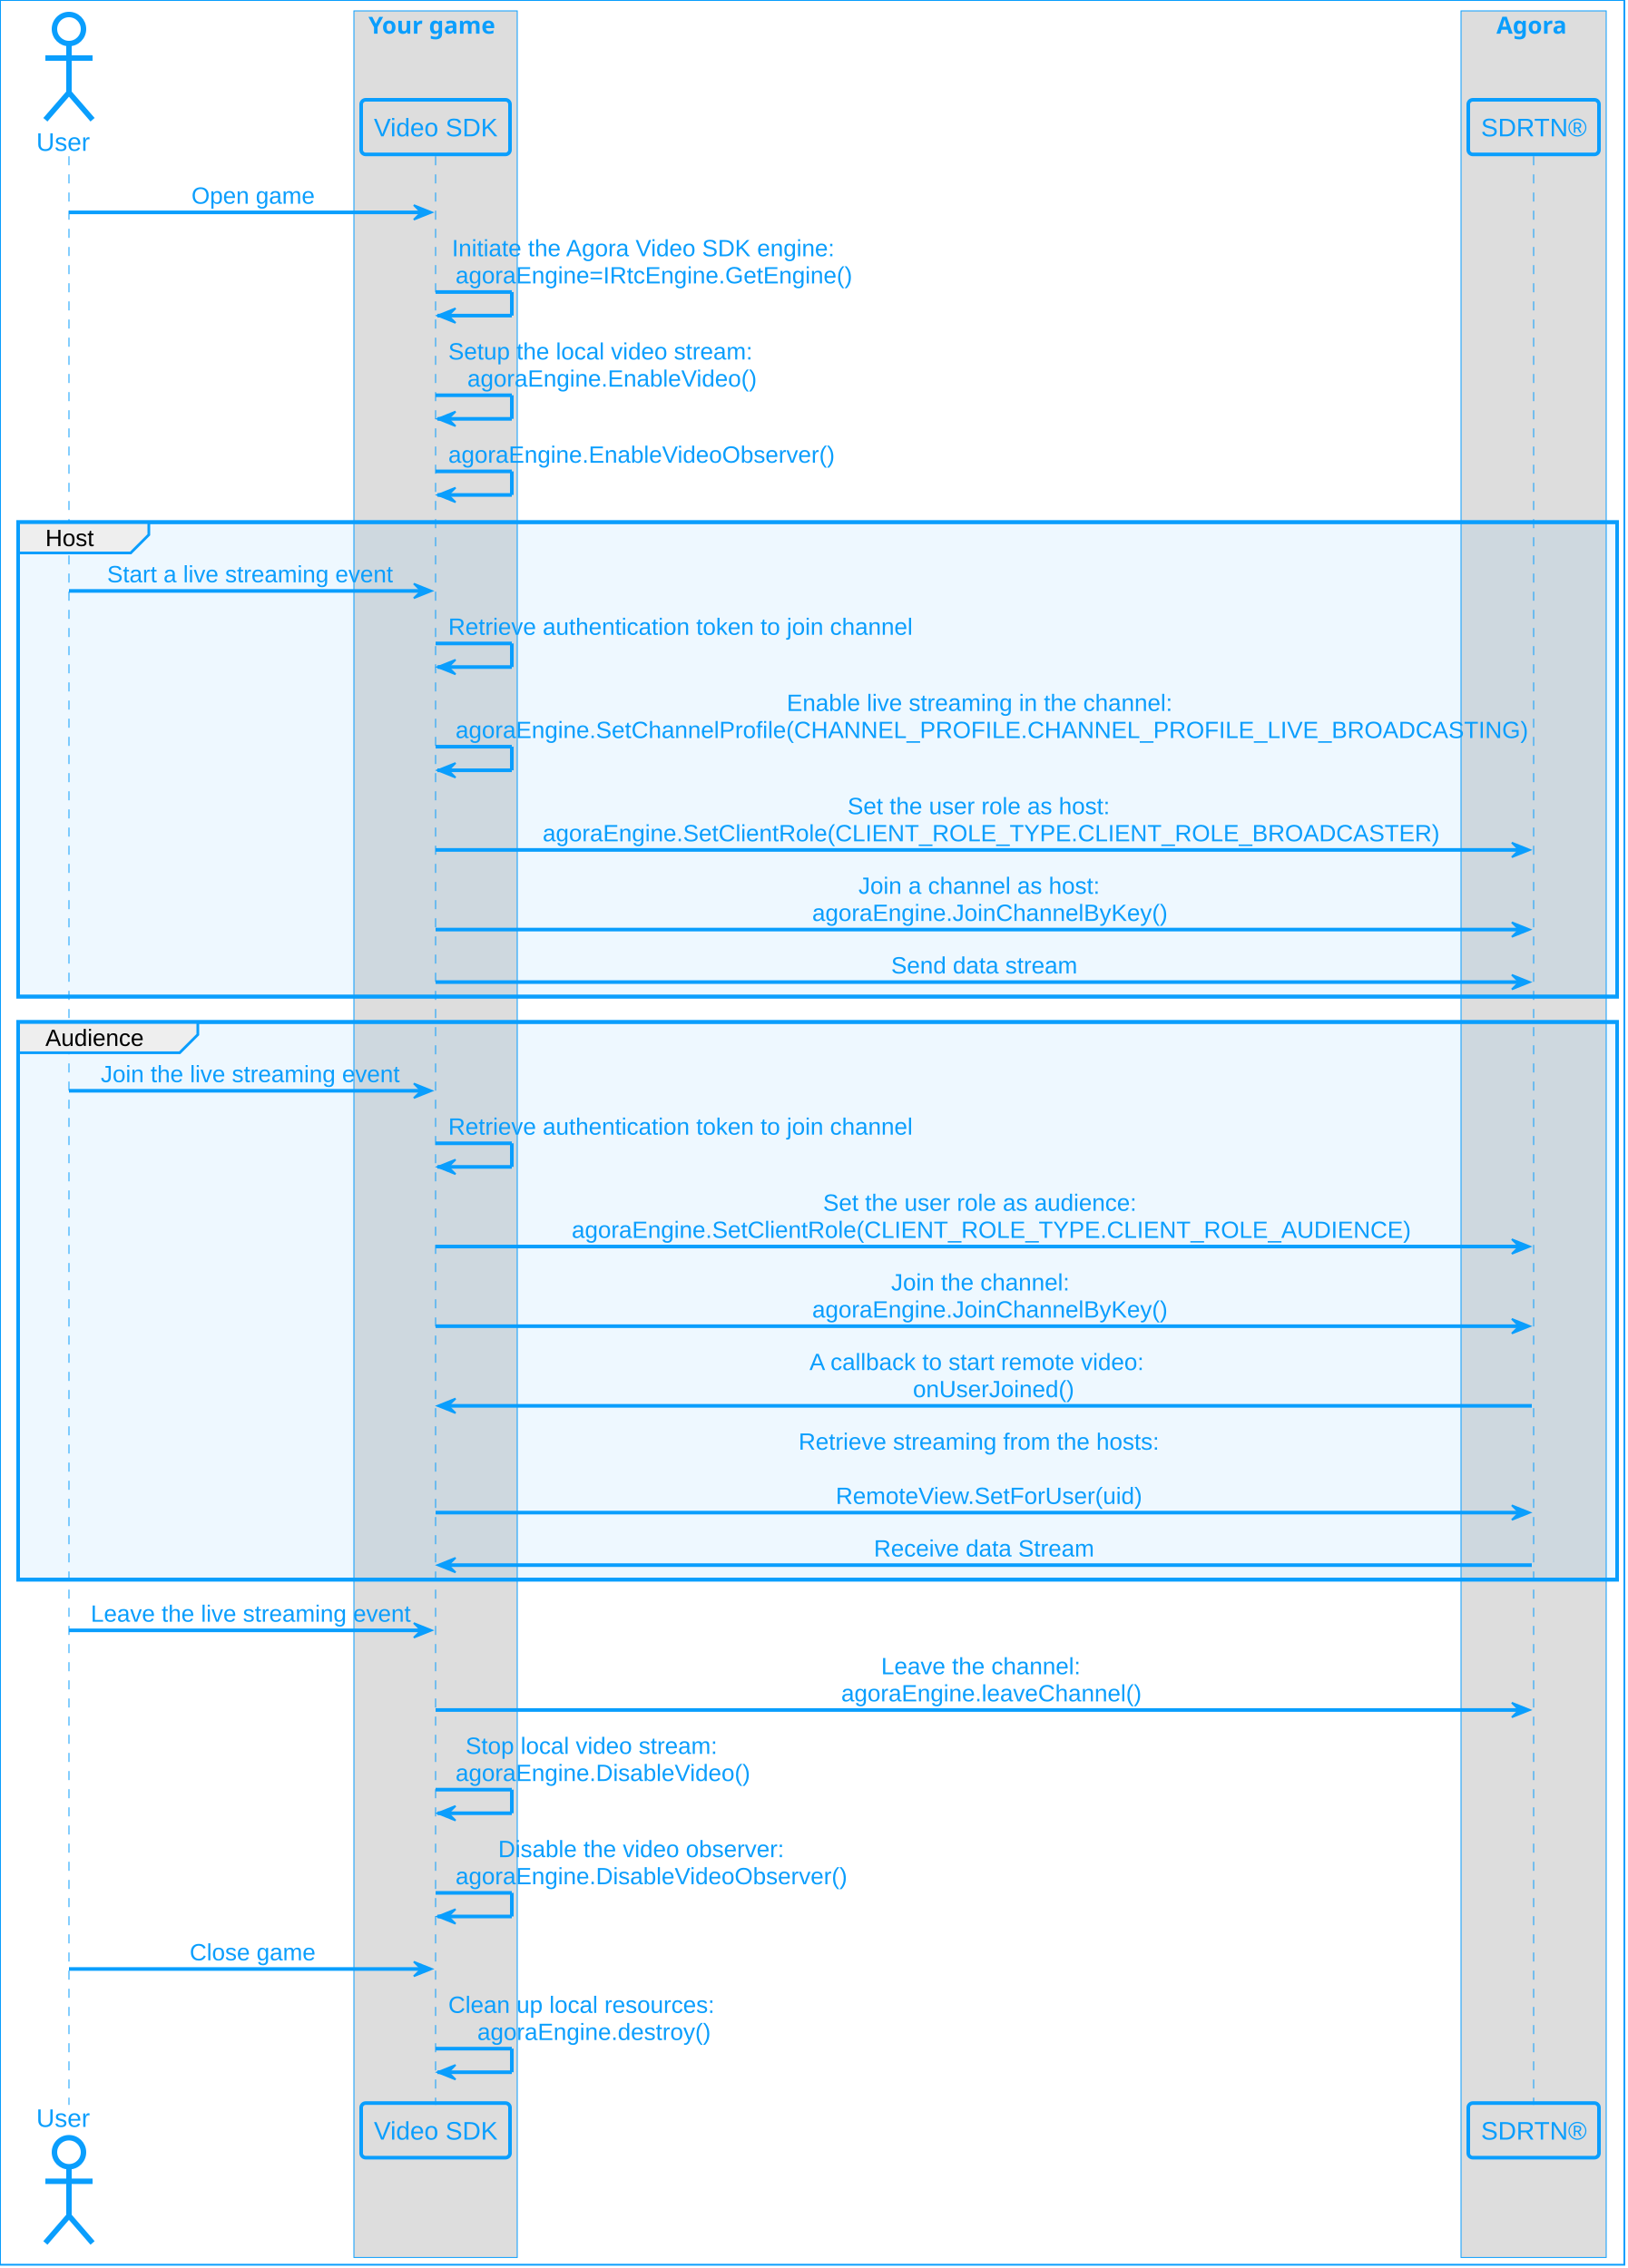
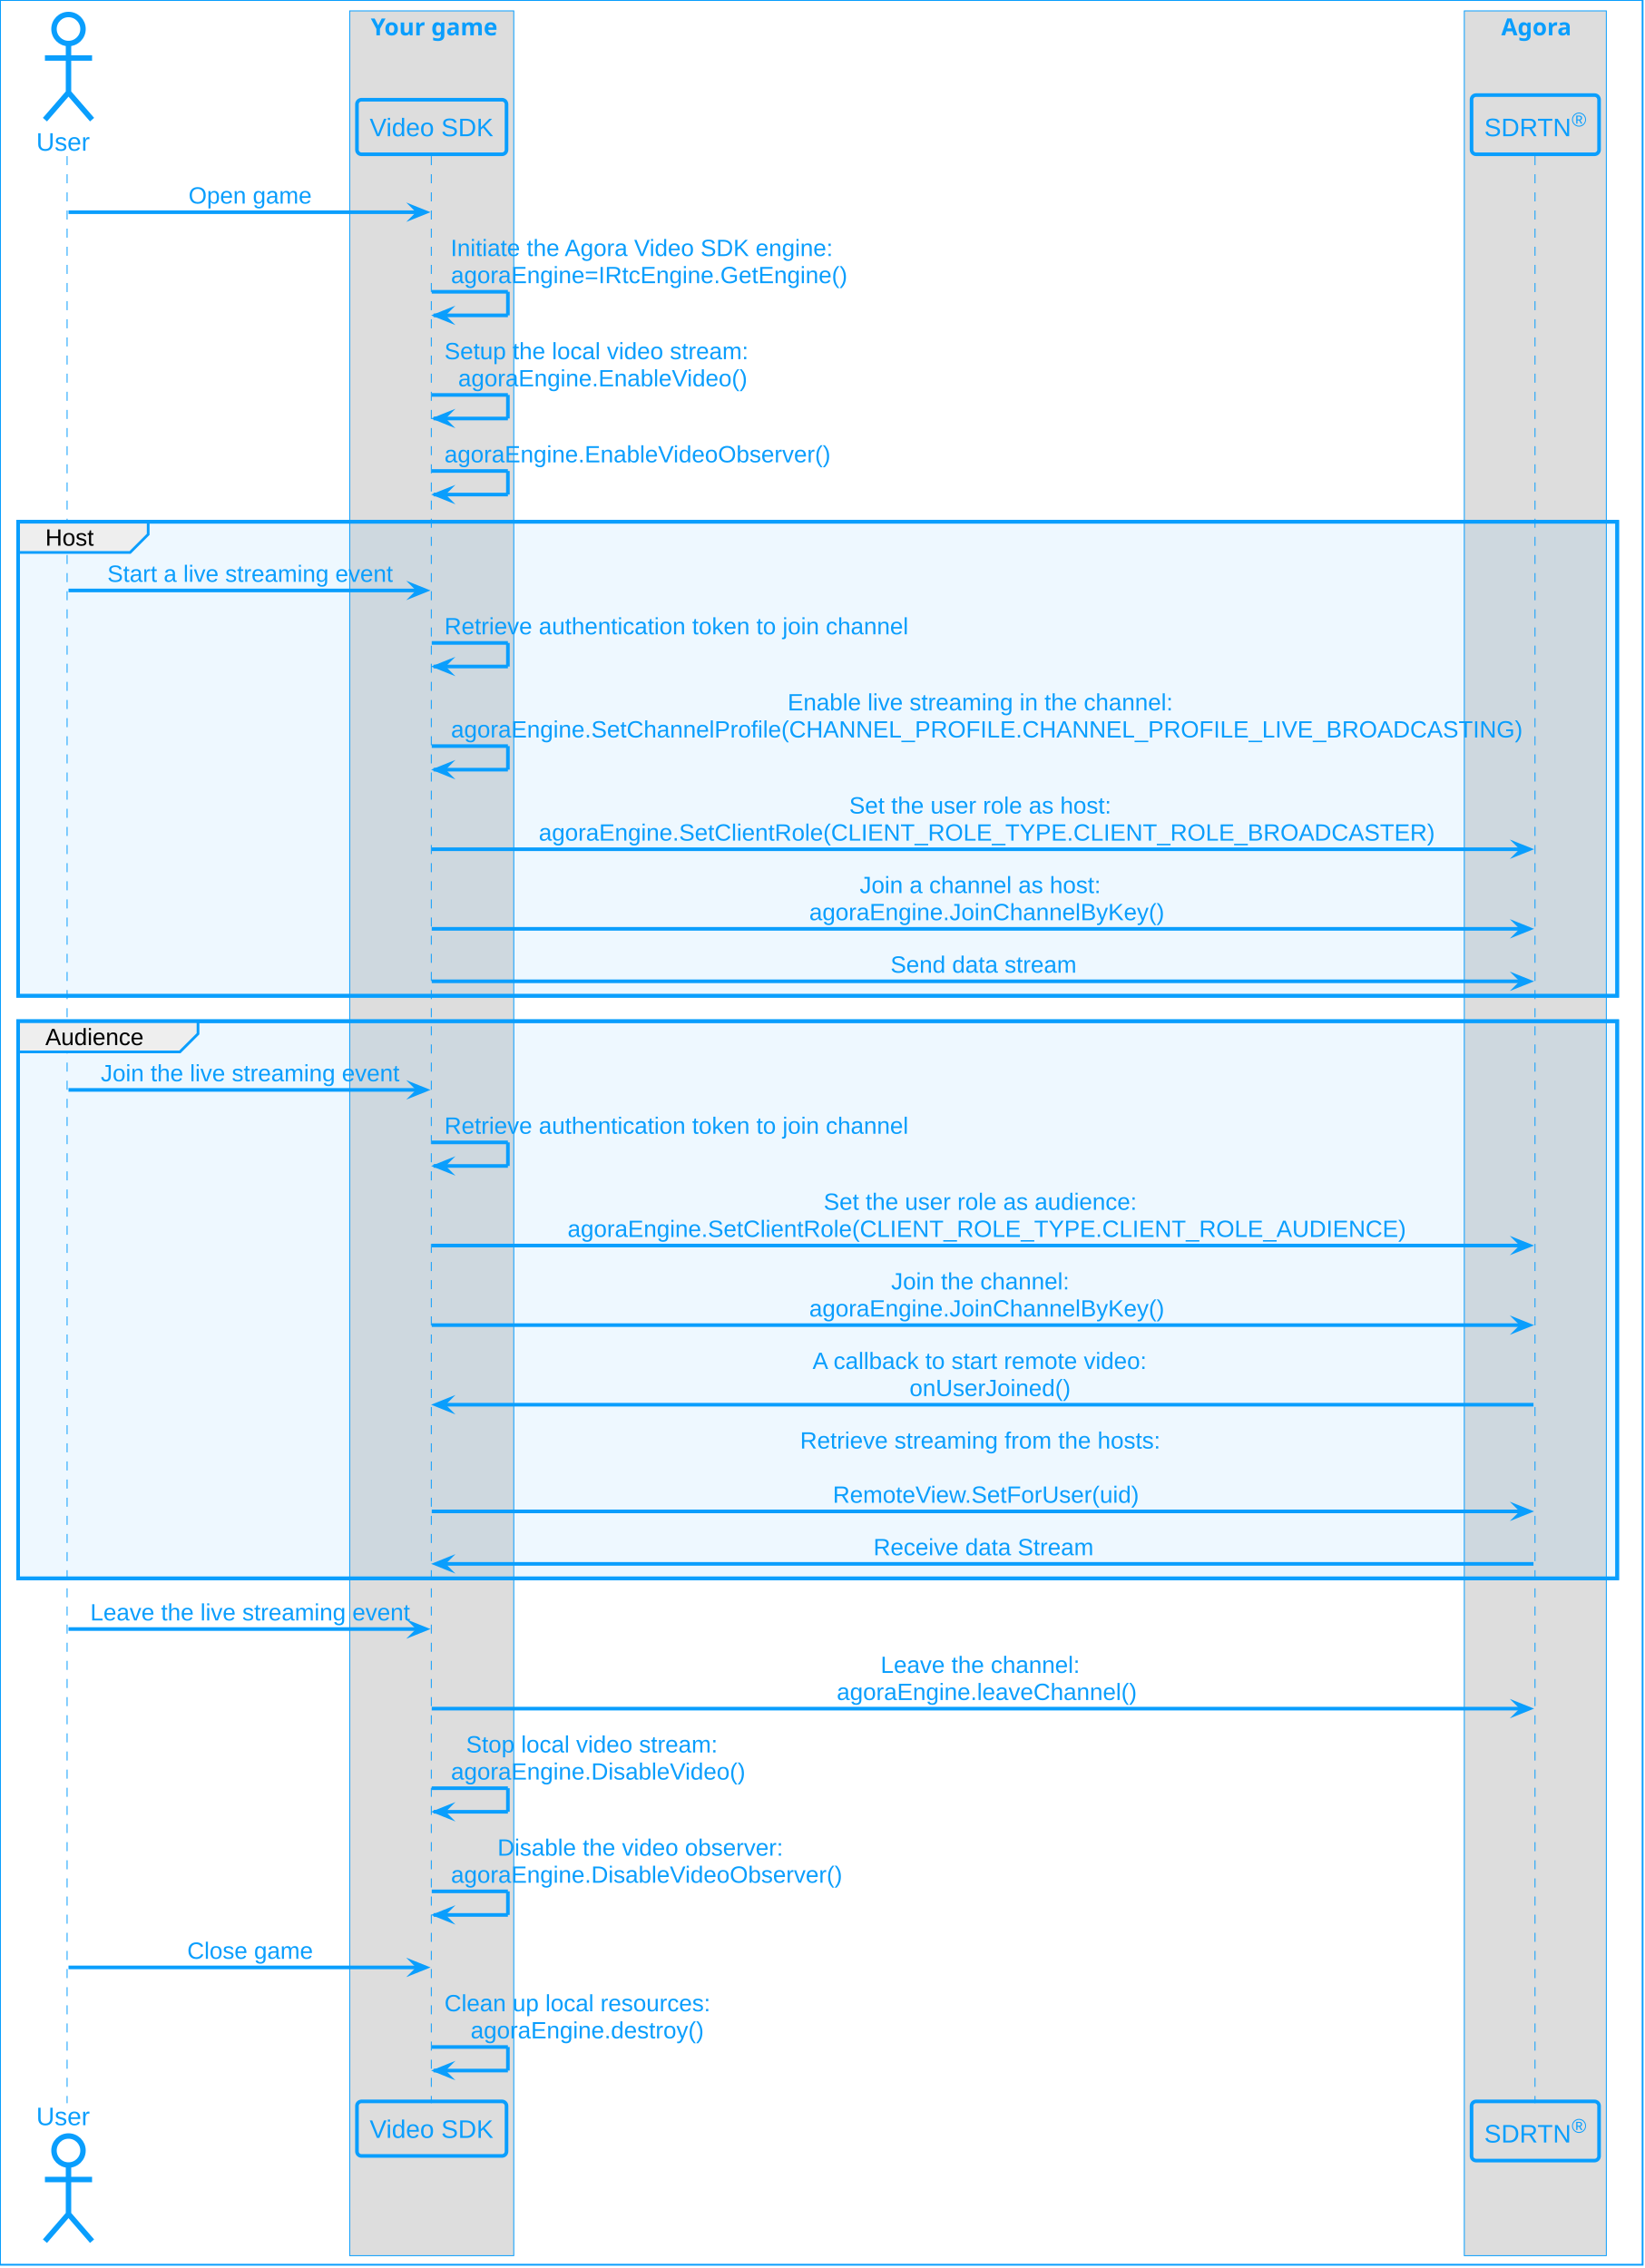
- <svg xmlns="http://www.w3.org/2000/svg" contentStyleType="text/css" height="1250px" preserveAspectRatio="none" style="width:897px;height:1250px;" version="1.1" viewBox="0 0 897 1250" width="897px" zoomAndPan="magnify">
+ <svg xmlns="http://www.w3.org/2000/svg" contentStyleType="text/css" data-diagram-type="SEQUENCE" height="1251px" preserveAspectRatio="none" style="width:907px;height:1251px;" version="1.1" viewBox="0 0 907 1251" width="907px" zoomAndPan="magnify">
  <defs />
  <g>
-     <rect fill="none" height="1248.198" style="stroke:#0A9EFD;stroke-width:1.0;" width="895" x="0" y="0" />
-     <rect fill="#999999" fill-opacity="0.333" height="1238.198" style="stroke:#0A9EFD;stroke-width:0.5;" width="90" x="195" y="6" />
-     <text fill="#0A9EFD" font-family="sans-serif" font-size="13" font-weight="bold" lengthAdjust="spacing" textLength="74" x="203" y="18.568">Your game</text>
-     <rect fill="#999999" fill-opacity="0.333" height="1238.198" style="stroke:#0A9EFD;stroke-width:0.5;" width="80" x="805" y="6" />
-     <text fill="#0A9EFD" font-family="sans-serif" font-size="13" font-weight="bold" lengthAdjust="spacing" textLength="41" x="824.5" y="18.568">Agora</text>
-     <rect fill="#0A9EFD" fill-opacity="0.067" height="261.487" style="stroke:#0A9EFD;stroke-width:2.0;" width="881" x="10" y="287.791" />
-     <rect fill="#0A9EFD" fill-opacity="0.067" height="307.334" style="stroke:#0A9EFD;stroke-width:2.0;" width="881" x="10" y="563.278" />
-     <line style="stroke:#0A9EFD;stroke-width:0.5;stroke-dasharray:5.0,5.0;" x1="38" x2="38" y1="86.099" y2="1160.099" />
-     <line style="stroke:#0A9EFD;stroke-width:0.5;stroke-dasharray:5.0,5.0;" x1="240" x2="240" y1="86.099" y2="1160.099" />
-     <line style="stroke:#0A9EFD;stroke-width:0.5;stroke-dasharray:5.0,5.0;" x1="845" x2="845" y1="86.099" y2="1160.099" />
-     <text fill="#0A9EFD" font-family="Arial" font-size="14" lengthAdjust="spacing" textLength="30" x="20" y="83.132">User</text>
-     <ellipse cx="38" cy="16" fill="none" rx="8" ry="8" style="stroke:#0A9EFD;stroke-width:3.0;" />
-     <path d="M38,24 L38,51 M25,32 L51,32 M38,51 L25,66 M38,51 L51,66 " fill="none" style="stroke:#0A9EFD;stroke-width:3.0;" />
-     <text fill="#0A9EFD" font-family="Arial" font-size="14" lengthAdjust="spacing" textLength="30" x="20" y="1172.231">User</text>
-     <ellipse cx="38" cy="1186.198" fill="none" rx="8" ry="8" style="stroke:#0A9EFD;stroke-width:3.0;" />
-     <path d="M38,1194.198 L38,1221.198 M25,1202.198 L51,1202.198 M38,1221.198 L25,1236.198 M38,1221.198 L51,1236.198 " fill="none" style="stroke:#0A9EFD;stroke-width:3.0;" />
-     <rect fill="none" height="30.099" rx="2.5" ry="2.5" style="stroke:#0A9EFD;stroke-width:2.0;" width="82" x="199" y="55" />
-     <text fill="#0A9EFD" font-family="Arial" font-size="14" lengthAdjust="spacing" textLength="68" x="206" y="75.132">Video SDK</text>
-     <rect fill="none" height="30.099" rx="2.5" ry="2.5" style="stroke:#0A9EFD;stroke-width:2.0;" width="82" x="199" y="1159.099" />
-     <text fill="#0A9EFD" font-family="Arial" font-size="14" lengthAdjust="spacing" textLength="68" x="206" y="1179.231">Video SDK</text>
-     <rect fill="none" height="30.099" rx="2.5" ry="2.5" style="stroke:#0A9EFD;stroke-width:2.0;" width="72" x="809" y="55" />
-     <text fill="#0A9EFD" font-family="Arial" font-size="14" lengthAdjust="spacing" textLength="58" x="816" y="75.132">SDRTN®</text>
-     <rect fill="none" height="30.099" rx="2.5" ry="2.5" style="stroke:#0A9EFD;stroke-width:2.0;" width="72" x="809" y="1159.099" />
-     <text fill="#0A9EFD" font-family="Arial" font-size="14" lengthAdjust="spacing" textLength="58" x="816" y="1179.231">SDRTN®</text>
-     <polygon fill="#0A9EFD" points="228,113.047,238,117.047,228,121.047,232,117.047" style="stroke:#0A9EFD;stroke-width:1.0;" />
-     <line style="stroke:#0A9EFD;stroke-width:2.0;" x1="38" x2="234" y1="117.047" y2="117.047" />
-     <text fill="#0A9EFD" font-family="Arial" font-size="13" lengthAdjust="spacing" textLength="67" x="105.5" y="112.293">Open game</text>
-     <line style="stroke:#0A9EFD;stroke-width:2.0;" x1="240" x2="282" y1="160.945" y2="160.945" />
-     <line style="stroke:#0A9EFD;stroke-width:2.0;" x1="282" x2="282" y1="160.945" y2="173.945" />
-     <line style="stroke:#0A9EFD;stroke-width:2.0;" x1="241" x2="282" y1="173.945" y2="173.945" />
-     <polygon fill="#0A9EFD" points="251,169.945,241,173.945,251,177.945,247,173.945" style="stroke:#0A9EFD;stroke-width:1.0;" />
-     <text fill="#0A9EFD" font-family="Arial" font-size="13" lengthAdjust="spacing" textLength="213" x="249" y="141.241">Initiate the Agora Video SDK engine:</text>
-     <text fill="#0A9EFD" font-family="Arial" font-size="13" lengthAdjust="spacing" textLength="217" x="251" y="156.19">agoraEngine=IRtcEngine.GetEngine()</text>
-     <line style="stroke:#0A9EFD;stroke-width:2.0;" x1="240" x2="282" y1="217.842" y2="217.842" />
-     <line style="stroke:#0A9EFD;stroke-width:2.0;" x1="282" x2="282" y1="217.842" y2="230.842" />
-     <line style="stroke:#0A9EFD;stroke-width:2.0;" x1="241" x2="282" y1="230.842" y2="230.842" />
-     <polygon fill="#0A9EFD" points="251,226.842,241,230.842,251,234.842,247,230.842" style="stroke:#0A9EFD;stroke-width:1.0;" />
-     <text fill="#0A9EFD" font-family="Arial" font-size="13" lengthAdjust="spacing" textLength="170" x="247" y="198.139">Setup the local video stream:</text>
-     <text fill="#0A9EFD" font-family="Arial" font-size="13" lengthAdjust="spacing" textLength="157" x="257.5" y="213.087">agoraEngine.EnableVideo()</text>
-     <line style="stroke:#0A9EFD;stroke-width:2.0;" x1="240" x2="282" y1="259.791" y2="259.791" />
-     <line style="stroke:#0A9EFD;stroke-width:2.0;" x1="282" x2="282" y1="259.791" y2="272.791" />
-     <line style="stroke:#0A9EFD;stroke-width:2.0;" x1="241" x2="282" y1="272.791" y2="272.791" />
-     <polygon fill="#0A9EFD" points="251,268.791,241,272.791,251,276.791,247,272.791" style="stroke:#0A9EFD;stroke-width:1.0;" />
-     <text fill="#0A9EFD" font-family="Arial" font-size="13" lengthAdjust="spacing" textLength="210" x="247" y="255.036">agoraEngine.EnableVideoObserver()</text>
-     <path d="M10,287.791 L82,287.791 L82,294.74 L72,304.74 L10,304.74 L10,287.791 " fill="#EEEEEE" style="stroke:#0A9EFD;stroke-width:1.5;" />
-     <rect fill="none" height="261.487" style="stroke:#0A9EFD;stroke-width:2.0;" width="881" x="10" y="287.791" />
-     <text fill="#000000" font-family="Arial" font-size="13" lengthAdjust="spacing" textLength="27" x="25" y="300.985">Host</text>
-     <polygon fill="#0A9EFD" points="228,321.688,238,325.688,228,329.688,232,325.688" style="stroke:#0A9EFD;stroke-width:1.0;" />
-     <line style="stroke:#0A9EFD;stroke-width:2.0;" x1="38" x2="234" y1="325.688" y2="325.688" />
-     <text fill="#0A9EFD" font-family="Arial" font-size="13" lengthAdjust="spacing" textLength="160" x="59" y="320.934">Start a live streaming event</text>
-     <line style="stroke:#0A9EFD;stroke-width:2.0;" x1="240" x2="282" y1="354.637" y2="354.637" />
-     <line style="stroke:#0A9EFD;stroke-width:2.0;" x1="282" x2="282" y1="354.637" y2="367.637" />
-     <line style="stroke:#0A9EFD;stroke-width:2.0;" x1="241" x2="282" y1="367.637" y2="367.637" />
-     <polygon fill="#0A9EFD" points="251,363.637,241,367.637,251,371.637,247,367.637" style="stroke:#0A9EFD;stroke-width:1.0;" />
-     <text fill="#0A9EFD" font-family="Arial" font-size="13" lengthAdjust="spacing" textLength="257" x="247" y="349.882">Retrieve authentication token to join channel</text>
-     <line style="stroke:#0A9EFD;stroke-width:2.0;" x1="240" x2="282" y1="411.535" y2="411.535" />
-     <line style="stroke:#0A9EFD;stroke-width:2.0;" x1="282" x2="282" y1="411.535" y2="424.535" />
-     <line style="stroke:#0A9EFD;stroke-width:2.0;" x1="241" x2="282" y1="424.535" y2="424.535" />
-     <polygon fill="#0A9EFD" points="251,420.535,241,424.535,251,428.535,247,424.535" style="stroke:#0A9EFD;stroke-width:1.0;" />
-     <text fill="#0A9EFD" font-family="Arial" font-size="13" lengthAdjust="spacing" textLength="214" x="433.5" y="391.831">Enable live streaming in the channel:</text>
-     <text fill="#0A9EFD" font-family="Arial" font-size="13" lengthAdjust="spacing" textLength="587" x="251" y="406.78">agoraEngine.SetChannelProfile(CHANNEL_PROFILE.CHANNEL_PROFILE_LIVE_BROADCASTING)</text>
-     <polygon fill="#0A9EFD" points="833,464.432,843,468.432,833,472.432,837,468.432" style="stroke:#0A9EFD;stroke-width:1.0;" />
-     <line style="stroke:#0A9EFD;stroke-width:2.0;" x1="240" x2="839" y1="468.432" y2="468.432" />
-     <text fill="#0A9EFD" font-family="Arial" font-size="13" lengthAdjust="spacing" textLength="147" x="467" y="448.728">Set the user role as host:</text>
-     <text fill="#0A9EFD" font-family="Arial" font-size="13" lengthAdjust="spacing" textLength="491" x="299" y="463.677">agoraEngine.SetClientRole(CLIENT_ROLE_TYPE.CLIENT_ROLE_BROADCASTER)</text>
-     <polygon fill="#0A9EFD" points="833,508.33,843,512.33,833,516.33,837,512.33" style="stroke:#0A9EFD;stroke-width:1.0;" />
-     <line style="stroke:#0A9EFD;stroke-width:2.0;" x1="240" x2="839" y1="512.33" y2="512.33" />
-     <text fill="#0A9EFD" font-family="Arial" font-size="13" lengthAdjust="spacing" textLength="135" x="473" y="492.626">Join a channel as host:</text>
-     <text fill="#0A9EFD" font-family="Arial" font-size="13" lengthAdjust="spacing" textLength="194" x="447.5" y="507.575">agoraEngine.JoinChannelByKey()</text>
-     <polygon fill="#0A9EFD" points="833,537.278,843,541.278,833,545.278,837,541.278" style="stroke:#0A9EFD;stroke-width:1.0;" />
-     <line style="stroke:#0A9EFD;stroke-width:2.0;" x1="240" x2="839" y1="541.278" y2="541.278" />
-     <text fill="#0A9EFD" font-family="Arial" font-size="13" lengthAdjust="spacing" textLength="103" x="491" y="536.523">Send data stream</text>
-     <path d="M10,563.278 L109,563.278 L109,570.227 L99,580.227 L10,580.227 L10,563.278 " fill="#EEEEEE" style="stroke:#0A9EFD;stroke-width:1.5;" />
-     <rect fill="none" height="307.334" style="stroke:#0A9EFD;stroke-width:2.0;" width="881" x="10" y="563.278" />
-     <text fill="#000000" font-family="Arial" font-size="13" lengthAdjust="spacing" textLength="54" x="25" y="576.472">Audience</text>
-     <polygon fill="#0A9EFD" points="228,597.176,238,601.176,228,605.176,232,601.176" style="stroke:#0A9EFD;stroke-width:1.0;" />
-     <line style="stroke:#0A9EFD;stroke-width:2.0;" x1="38" x2="234" y1="601.176" y2="601.176" />
-     <text fill="#0A9EFD" font-family="Arial" font-size="13" lengthAdjust="spacing" textLength="167" x="55.5" y="596.421">Join the live streaming event</text>
-     <line style="stroke:#0A9EFD;stroke-width:2.0;" x1="240" x2="282" y1="630.125" y2="630.125" />
-     <line style="stroke:#0A9EFD;stroke-width:2.0;" x1="282" x2="282" y1="630.125" y2="643.125" />
-     <line style="stroke:#0A9EFD;stroke-width:2.0;" x1="241" x2="282" y1="643.125" y2="643.125" />
-     <polygon fill="#0A9EFD" points="251,639.125,241,643.125,251,647.125,247,643.125" style="stroke:#0A9EFD;stroke-width:1.0;" />
-     <text fill="#0A9EFD" font-family="Arial" font-size="13" lengthAdjust="spacing" textLength="257" x="247" y="625.37">Retrieve authentication token to join channel</text>
-     <polygon fill="#0A9EFD" points="833,683.022,843,687.022,833,691.022,837,687.022" style="stroke:#0A9EFD;stroke-width:1.0;" />
-     <line style="stroke:#0A9EFD;stroke-width:2.0;" x1="240" x2="839" y1="687.022" y2="687.022" />
-     <text fill="#0A9EFD" font-family="Arial" font-size="13" lengthAdjust="spacing" textLength="174" x="453.5" y="667.318">Set the user role as audience:</text>
-     <text fill="#0A9EFD" font-family="Arial" font-size="13" lengthAdjust="spacing" textLength="459" x="315" y="682.267">agoraEngine.SetClientRole(CLIENT_ROLE_TYPE.CLIENT_ROLE_AUDIENCE)</text>
-     <polygon fill="#0A9EFD" points="833,726.919,843,730.919,833,734.919,837,730.919" style="stroke:#0A9EFD;stroke-width:1.0;" />
-     <line style="stroke:#0A9EFD;stroke-width:2.0;" x1="240" x2="839" y1="730.919" y2="730.919" />
-     <text fill="#0A9EFD" font-family="Arial" font-size="13" lengthAdjust="spacing" textLength="99" x="491" y="711.216">Join the channel:</text>
-     <text fill="#0A9EFD" font-family="Arial" font-size="13" lengthAdjust="spacing" textLength="194" x="447.5" y="726.165">agoraEngine.JoinChannelByKey()</text>
-     <polygon fill="#0A9EFD" points="251,770.817,241,774.817,251,778.817,247,774.817" style="stroke:#0A9EFD;stroke-width:1.0;" />
-     <line style="stroke:#0A9EFD;stroke-width:2.0;" x1="245" x2="844" y1="774.817" y2="774.817" />
-     <text fill="#0A9EFD" font-family="Arial" font-size="13" lengthAdjust="spacing" textLength="189" x="446" y="755.113">A callback to start remote video:</text>
-     <text fill="#0A9EFD" font-family="Arial" font-size="13" lengthAdjust="spacing" textLength="87" x="503" y="770.062">onUserJoined()</text>
-     <polygon fill="#0A9EFD" points="833,829.663,843,833.663,833,837.663,837,833.663" style="stroke:#0A9EFD;stroke-width:1.0;" />
-     <line style="stroke:#0A9EFD;stroke-width:2.0;" x1="240" x2="839" y1="833.663" y2="833.663" />
-     <text fill="#0A9EFD" font-family="Arial" font-size="13" lengthAdjust="spacing" textLength="201" x="440" y="799.011">Retrieve streaming from the hosts:</text>
-     <text fill="#0A9EFD" font-family="Arial" font-size="13" lengthAdjust="spacing" textLength="4" x="540.5" y="813.96"> </text>
-     <text fill="#0A9EFD" font-family="Arial" font-size="13" lengthAdjust="spacing" textLength="168" x="460.5" y="828.908">RemoteView.SetForUser(uid)</text>
-     <polygon fill="#0A9EFD" points="251,858.612,241,862.612,251,866.612,247,862.612" style="stroke:#0A9EFD;stroke-width:1.0;" />
-     <line style="stroke:#0A9EFD;stroke-width:2.0;" x1="245" x2="844" y1="862.612" y2="862.612" />
-     <text fill="#0A9EFD" font-family="Arial" font-size="13" lengthAdjust="spacing" textLength="122" x="481.5" y="857.857">Receive data Stream</text>
-     <polygon fill="#0A9EFD" points="228,894.561,238,898.561,228,902.561,232,898.561" style="stroke:#0A9EFD;stroke-width:1.0;" />
-     <line style="stroke:#0A9EFD;stroke-width:2.0;" x1="38" x2="234" y1="898.561" y2="898.561" />
-     <text fill="#0A9EFD" font-family="Arial" font-size="13" lengthAdjust="spacing" textLength="178" x="50" y="893.806">Leave the live streaming event</text>
-     <polygon fill="#0A9EFD" points="833,938.458,843,942.458,833,946.458,837,942.458" style="stroke:#0A9EFD;stroke-width:1.0;" />
-     <line style="stroke:#0A9EFD;stroke-width:2.0;" x1="240" x2="839" y1="942.458" y2="942.458" />
-     <text fill="#0A9EFD" font-family="Arial" font-size="13" lengthAdjust="spacing" textLength="110" x="485.5" y="922.754">Leave the channel:</text>
-     <text fill="#0A9EFD" font-family="Arial" font-size="13" lengthAdjust="spacing" textLength="162" x="463.5" y="937.703">agoraEngine.leaveChannel()</text>
-     <line style="stroke:#0A9EFD;stroke-width:2.0;" x1="240" x2="282" y1="986.356" y2="986.356" />
-     <line style="stroke:#0A9EFD;stroke-width:2.0;" x1="282" x2="282" y1="986.356" y2="999.356" />
-     <line style="stroke:#0A9EFD;stroke-width:2.0;" x1="241" x2="282" y1="999.356" y2="999.356" />
-     <polygon fill="#0A9EFD" points="251,995.356,241,999.356,251,1003.356,247,999.356" style="stroke:#0A9EFD;stroke-width:1.0;" />
-     <text fill="#0A9EFD" font-family="Arial" font-size="13" lengthAdjust="spacing" textLength="141" x="256.5" y="966.652">Stop local video stream:</text>
-     <text fill="#0A9EFD" font-family="Arial" font-size="13" lengthAdjust="spacing" textLength="160" x="251" y="981.601">agoraEngine.DisableVideo()</text>
-     <line style="stroke:#0A9EFD;stroke-width:2.0;" x1="240" x2="282" y1="1043.253" y2="1043.253" />
-     <line style="stroke:#0A9EFD;stroke-width:2.0;" x1="282" x2="282" y1="1043.253" y2="1056.253" />
-     <line style="stroke:#0A9EFD;stroke-width:2.0;" x1="241" x2="282" y1="1056.253" y2="1056.253" />
-     <polygon fill="#0A9EFD" points="251,1052.253,241,1056.253,251,1060.253,247,1056.253" style="stroke:#0A9EFD;stroke-width:1.0;" />
-     <text fill="#0A9EFD" font-family="Arial" font-size="13" lengthAdjust="spacing" textLength="158" x="274.5" y="1023.549">Disable the video observer:</text>
-     <text fill="#0A9EFD" font-family="Arial" font-size="13" lengthAdjust="spacing" textLength="213" x="251" y="1038.498">agoraEngine.DisableVideoObserver()</text>
-     <polygon fill="#0A9EFD" points="228,1081.202,238,1085.202,228,1089.202,232,1085.202" style="stroke:#0A9EFD;stroke-width:1.0;" />
-     <line style="stroke:#0A9EFD;stroke-width:2.0;" x1="38" x2="234" y1="1085.202" y2="1085.202" />
-     <text fill="#0A9EFD" font-family="Arial" font-size="13" lengthAdjust="spacing" textLength="69" x="104.5" y="1080.447">Close game</text>
-     <line style="stroke:#0A9EFD;stroke-width:2.0;" x1="240" x2="282" y1="1129.099" y2="1129.099" />
-     <line style="stroke:#0A9EFD;stroke-width:2.0;" x1="282" x2="282" y1="1129.099" y2="1142.099" />
-     <line style="stroke:#0A9EFD;stroke-width:2.0;" x1="241" x2="282" y1="1142.099" y2="1142.099" />
-     <polygon fill="#0A9EFD" points="251,1138.099,241,1142.099,251,1146.099,247,1142.099" style="stroke:#0A9EFD;stroke-width:1.0;" />
-     <text fill="#0A9EFD" font-family="Arial" font-size="13" lengthAdjust="spacing" textLength="147" x="247" y="1109.396">Clean up local resources:</text>
-     <text fill="#0A9EFD" font-family="Arial" font-size="13" lengthAdjust="spacing" textLength="127" x="263" y="1124.344">agoraEngine.destroy()</text>
+     <rect fill="none" height="1249.198" style="stroke:#0A9EFD;stroke-width:1;" width="905.89" x="0" y="0" />
+     <rect fill="#999999" fill-opacity="0.333" height="1238.198" style="stroke:#0A9EFD;stroke-width:0.5;" width="90.482" x="192.863" y="6" />
+     <text fill="#0A9EFD" font-family="sans-serif" font-size="13" font-weight="700" lengthAdjust="spacing" textLength="67.184" x="204.513" y="19.495">Your game</text>
+     <rect fill="#999999" fill-opacity="0.333" height="1238.198" style="stroke:#0A9EFD;stroke-width:0.5;" width="78.326" x="807.565" y="6" />
+     <text fill="#0A9EFD" font-family="sans-serif" font-size="13" font-weight="700" lengthAdjust="spacing" textLength="37.559" x="827.948" y="19.495">Agora</text>
+     <rect fill="#0A9EFD" fill-opacity="0.067" height="261.487" style="stroke:#0A9EFD;stroke-width:2;" width="881.89" x="10" y="287.791" />
+     <rect fill="#0A9EFD" fill-opacity="0.067" height="307.334" style="stroke:#0A9EFD;stroke-width:2;" width="881.89" x="10" y="563.278" />
+     <g class="participant-lifeline" data-entity-uid="part1" data-qualified-name="USR" data-source-line="4" id="part1-lifeline">
+       <g>
+         <rect fill="#000000" fill-opacity="0" height="1074.001" width="8" x="33.779" y="86.099" />
+         <line style="stroke:#0A9EFD;stroke-width:0.5;stroke-dasharray:5,5;" x1="37" x2="37" y1="86.099" y2="1160.099" />
+       </g>
+     </g>
+     <g class="participant-lifeline" data-entity-uid="part2" data-qualified-name="APP" data-source-line="8" id="part2-lifeline">
+       <g>
+         <rect fill="#000000" fill-opacity="0" height="1074.001" width="8" x="234.105" y="86.099" />
+         <line style="stroke:#0A9EFD;stroke-width:0.5;stroke-dasharray:5,5;" x1="237.863" x2="237.863" y1="86.099" y2="1160.099" />
+       </g>
+     </g>
+     <g class="participant-lifeline" data-entity-uid="part3" data-qualified-name="API" data-source-line="14" id="part3-lifeline">
+       <g>
+         <rect fill="#000000" fill-opacity="0" height="1074.001" width="8" x="842.727" y="86.099" />
+         <line style="stroke:#0A9EFD;stroke-width:0.5;stroke-dasharray:5,5;" x1="846.565" x2="846.565" y1="86.099" y2="1160.099" />
+       </g>
+     </g>
+     <g class="participant participant-head" data-entity-uid="part1" data-qualified-name="USR" data-source-line="4" id="part1-head">
+       <text fill="#0A9EFD" font-family="Arial" font-size="14" lengthAdjust="spacing" textLength="29.559" x="20" y="83.132">User</text>
+       <ellipse cx="37.779" cy="16" fill="none" rx="8" ry="8" style="stroke:#0A9EFD;stroke-width:3;" />
+       <path d="M37.779,24 L37.779,51 M24.779,32 L50.779,32 M37.779,51 L24.779,66 M37.779,51 L50.779,66" fill="none" style="stroke:#0A9EFD;stroke-width:3;" />
+     </g>
+     <g class="participant participant-tail" data-entity-uid="part1" data-qualified-name="USR" data-source-line="4" id="part1-tail">
+       <text fill="#0A9EFD" font-family="Arial" font-size="14" lengthAdjust="spacing" textLength="29.559" x="20" y="1172.231">User</text>
+       <ellipse cx="37.779" cy="1186.198" fill="none" rx="8" ry="8" style="stroke:#0A9EFD;stroke-width:3;" />
+       <path d="M37.779,1194.198 L37.779,1221.198 M24.779,1202.198 L50.779,1202.198 M37.779,1221.198 L24.779,1236.198 M37.779,1221.198 L50.779,1236.198" fill="none" style="stroke:#0A9EFD;stroke-width:3;" />
+     </g>
+     <g class="participant participant-head" data-entity-uid="part2" data-qualified-name="APP" data-source-line="8" id="part2-head">
+       <rect fill="none" height="30.099" rx="2.5" ry="2.5" style="stroke:#0A9EFD;stroke-width:2;" width="82.482" x="196.863" y="55" />
+       <text fill="#0A9EFD" font-family="Arial" font-size="14" lengthAdjust="spacing" textLength="68.482" x="203.863" y="75.132">Video SDK</text>
+     </g>
+     <g class="participant participant-tail" data-entity-uid="part2" data-qualified-name="APP" data-source-line="8" id="part2-tail">
+       <rect fill="none" height="30.099" rx="2.5" ry="2.5" style="stroke:#0A9EFD;stroke-width:2;" width="82.482" x="196.863" y="1159.099" />
+       <text fill="#0A9EFD" font-family="Arial" font-size="14" lengthAdjust="spacing" textLength="68.482" x="203.863" y="1179.231">Video SDK</text>
+     </g>
+     <g class="participant participant-head" data-entity-uid="part3" data-qualified-name="API" data-source-line="14" id="part3-head">
+       <rect fill="none" height="32.649" rx="2.5" ry="2.5" style="stroke:#0A9EFD;stroke-width:2;" width="70.326" x="811.565" y="52.45" />
+       <text fill="#0A9EFD" font-family="Arial" font-size="14" lengthAdjust="spacing" textLength="48.221" x="818.565" y="75.132">SDRTN</text>
+       <text fill="#0A9EFD" font-family="Arial" font-size="11" lengthAdjust="spacing" textLength="8.105" x="866.785" y="69.768">®</text>
+     </g>
+     <g class="participant participant-tail" data-entity-uid="part3" data-qualified-name="API" data-source-line="14" id="part3-tail">
+       <rect fill="none" height="32.649" rx="2.5" ry="2.5" style="stroke:#0A9EFD;stroke-width:2;" width="70.326" x="811.565" y="1159.099" />
+       <text fill="#0A9EFD" font-family="Arial" font-size="14" lengthAdjust="spacing" textLength="48.221" x="818.565" y="1181.781">SDRTN</text>
+       <text fill="#0A9EFD" font-family="Arial" font-size="11" lengthAdjust="spacing" textLength="8.105" x="866.785" y="1176.417">®</text>
+     </g>
+     <g class="message" data-entity-1="part1" data-entity-2="part2" data-source-line="18" id="msg1">
+       <polygon fill="#0A9EFD" points="226.105,113.047,236.105,117.047,226.105,121.047,230.105,117.047" style="stroke:#0A9EFD;stroke-width:1;stroke-linejoin:miter;stroke-miterlimit:10;" />
+       <line style="stroke:#0A9EFD;stroke-width:2;" x1="37.779" x2="232.105" y1="117.047" y2="117.047" />
+       <text fill="#0A9EFD" font-family="Arial" font-size="13" lengthAdjust="spacing" textLength="67.933" x="103.976" y="112.293">Open game</text>
+     </g>
+     <g class="message" data-entity-1="part2" data-entity-2="part2" data-source-line="19" id="msg2">
+       <line style="stroke:#0A9EFD;stroke-width:2;" x1="238.105" x2="280.104" y1="160.945" y2="160.945" />
+       <line style="stroke:#0A9EFD;stroke-width:2;" x1="280.104" x2="280.104" y1="160.945" y2="173.945" />
+       <line style="stroke:#0A9EFD;stroke-width:2;" x1="239.105" x2="280.104" y1="173.945" y2="173.945" />
+       <polygon fill="#0A9EFD" points="249.105,169.945,239.105,173.945,249.105,177.945,245.105,173.945" style="stroke:#0A9EFD;stroke-width:1;stroke-linejoin:miter;stroke-miterlimit:10;" />
+       <text fill="#0A9EFD" font-family="Arial" font-size="13" lengthAdjust="spacing" textLength="211.751" x="248.535" y="141.241">Initiate the Agora Video SDK engine:</text>
+       <text fill="#0A9EFD" font-family="Arial" font-size="13" lengthAdjust="spacing" textLength="218.613" x="248.716" y="156.19">agoraEngine=IRtcEngine.GetEngine()</text>
+     </g>
+     <g class="message" data-entity-1="part2" data-entity-2="part2" data-source-line="20" id="msg3">
+       <line style="stroke:#0A9EFD;stroke-width:2;" x1="238.105" x2="280.104" y1="217.842" y2="217.842" />
+       <line style="stroke:#0A9EFD;stroke-width:2;" x1="280.104" x2="280.104" y1="217.842" y2="230.842" />
+       <line style="stroke:#0A9EFD;stroke-width:2;" x1="239.105" x2="280.104" y1="230.842" y2="230.842" />
+       <polygon fill="#0A9EFD" points="249.105,226.842,239.105,230.842,249.105,234.842,245.105,230.842" style="stroke:#0A9EFD;stroke-width:1;stroke-linejoin:miter;stroke-miterlimit:10;" />
+       <text fill="#0A9EFD" font-family="Arial" font-size="13" lengthAdjust="spacing" textLength="167.648" x="245.105" y="198.139">Setup the local video stream:</text>
+       <text fill="#0A9EFD" font-family="Arial" font-size="13" lengthAdjust="spacing" textLength="159.726" x="252.677" y="213.087">agoraEngine.EnableVideo()</text>
+     </g>
+     <g class="message" data-entity-1="part2" data-entity-2="part2" data-source-line="21" id="msg4">
+       <line style="stroke:#0A9EFD;stroke-width:2;" x1="238.105" x2="280.104" y1="259.791" y2="259.791" />
+       <line style="stroke:#0A9EFD;stroke-width:2;" x1="280.104" x2="280.104" y1="259.791" y2="272.791" />
+       <line style="stroke:#0A9EFD;stroke-width:2;" x1="239.105" x2="280.104" y1="272.791" y2="272.791" />
+       <polygon fill="#0A9EFD" points="249.105,268.791,239.105,272.791,249.105,276.791,245.105,272.791" style="stroke:#0A9EFD;stroke-width:1;stroke-linejoin:miter;stroke-miterlimit:10;" />
+       <text fill="#0A9EFD" font-family="Arial" font-size="13" lengthAdjust="spacing" textLength="213.186" x="245.105" y="255.036">agoraEngine.EnableVideoObserver()</text>
+     </g>
+     <path d="M10,287.791 L81.73,287.791 L81.73,294.74 L71.73,304.74 L10,304.74 L10,287.791" fill="#EEEEEE" style="stroke:#0A9EFD;stroke-width:1.5;" />
+     <rect fill="none" height="261.487" style="stroke:#0A9EFD;stroke-width:2;" width="881.89" x="10" y="287.791" />
+     <text fill="#000000" font-family="Arial" font-size="13" lengthAdjust="spacing" textLength="26.73" x="25" y="300.985">Host</text>
+     <g class="message" data-entity-1="part1" data-entity-2="part2" data-source-line="25" id="msg5">
+       <polygon fill="#0A9EFD" points="226.105,321.688,236.105,325.688,226.105,329.688,230.105,325.688" style="stroke:#0A9EFD;stroke-width:1;stroke-linejoin:miter;stroke-miterlimit:10;" />
+       <line style="stroke:#0A9EFD;stroke-width:2;" x1="37.779" x2="232.105" y1="325.688" y2="325.688" />
+       <text fill="#0A9EFD" font-family="Arial" font-size="13" lengthAdjust="spacing" textLength="157.517" x="59.183" y="320.934">Start a live streaming event</text>
+     </g>
+     <g class="message" data-entity-1="part2" data-entity-2="part2" data-source-line="26" id="msg6">
+       <line style="stroke:#0A9EFD;stroke-width:2;" x1="238.105" x2="280.104" y1="354.637" y2="354.637" />
+       <line style="stroke:#0A9EFD;stroke-width:2;" x1="280.104" x2="280.104" y1="354.637" y2="367.637" />
+       <line style="stroke:#0A9EFD;stroke-width:2;" x1="239.105" x2="280.104" y1="367.637" y2="367.637" />
+       <polygon fill="#0A9EFD" points="249.105,363.637,239.105,367.637,249.105,371.637,245.105,367.637" style="stroke:#0A9EFD;stroke-width:1;stroke-linejoin:miter;stroke-miterlimit:10;" />
+       <text fill="#0A9EFD" font-family="Arial" font-size="13" lengthAdjust="spacing" textLength="255.836" x="245.105" y="349.882">Retrieve authentication token to join channel</text>
+     </g>
+     <g class="message" data-entity-1="part2" data-entity-2="part2" data-source-line="27" id="msg7">
+       <line style="stroke:#0A9EFD;stroke-width:2;" x1="238.105" x2="280.104" y1="411.535" y2="411.535" />
+       <line style="stroke:#0A9EFD;stroke-width:2;" x1="280.104" x2="280.104" y1="411.535" y2="424.535" />
+       <line style="stroke:#0A9EFD;stroke-width:2;" x1="239.105" x2="280.104" y1="424.535" y2="424.535" />
+       <polygon fill="#0A9EFD" points="249.105,420.535,239.105,424.535,249.105,428.535,245.105,424.535" style="stroke:#0A9EFD;stroke-width:1;stroke-linejoin:miter;stroke-miterlimit:10;" />
+       <text fill="#0A9EFD" font-family="Arial" font-size="13" lengthAdjust="spacing" textLength="212.462" x="434.379" y="391.831">Enable live streaming in the channel:</text>
+       <text fill="#0A9EFD" font-family="Arial" font-size="13" lengthAdjust="spacing" textLength="591.011" x="248.716" y="406.78">agoraEngine.SetChannelProfile(CHANNEL_PROFILE.CHANNEL_PROFILE_LIVE_BROADCASTING)</text>
+     </g>
+     <g class="message" data-entity-1="part2" data-entity-2="part3" data-source-line="28" id="msg8">
+       <polygon fill="#0A9EFD" points="834.727,464.432,844.727,468.432,834.727,472.432,838.727,468.432" style="stroke:#0A9EFD;stroke-width:1;stroke-linejoin:miter;stroke-miterlimit:10;" />
+       <line style="stroke:#0A9EFD;stroke-width:2;" x1="238.105" x2="840.727" y1="468.432" y2="468.432" />
+       <text fill="#0A9EFD" font-family="Arial" font-size="13" lengthAdjust="spacing" textLength="144.523" x="468.348" y="448.728">Set the user role as host:</text>
+       <text fill="#0A9EFD" font-family="Arial" font-size="13" lengthAdjust="spacing" textLength="494.19" x="297.127" y="463.677">agoraEngine.SetClientRole(CLIENT_ROLE_TYPE.CLIENT_ROLE_BROADCASTER)</text>
+     </g>
+     <g class="message" data-entity-1="part2" data-entity-2="part3" data-source-line="29" id="msg9">
+       <polygon fill="#0A9EFD" points="834.727,508.33,844.727,512.33,834.727,516.33,838.727,512.33" style="stroke:#0A9EFD;stroke-width:1;stroke-linejoin:miter;stroke-miterlimit:10;" />
+       <line style="stroke:#0A9EFD;stroke-width:2;" x1="238.105" x2="840.727" y1="512.33" y2="512.33" />
+       <text fill="#0A9EFD" font-family="Arial" font-size="13" lengthAdjust="spacing" textLength="132.977" x="474.122" y="492.626">Join a channel as host:</text>
+       <text fill="#0A9EFD" font-family="Arial" font-size="13" lengthAdjust="spacing" textLength="195.844" x="446.3" y="507.575">agoraEngine.JoinChannelByKey()</text>
+     </g>
+     <g class="message" data-entity-1="part2" data-entity-2="part3" data-source-line="30" id="msg10">
+       <polygon fill="#0A9EFD" points="834.727,537.278,844.727,541.278,834.727,545.278,838.727,541.278" style="stroke:#0A9EFD;stroke-width:1;stroke-linejoin:miter;stroke-miterlimit:10;" />
+       <line style="stroke:#0A9EFD;stroke-width:2;" x1="238.105" x2="840.727" y1="541.278" y2="541.278" />
+       <text fill="#0A9EFD" font-family="Arial" font-size="13" lengthAdjust="spacing" textLength="102.616" x="491.108" y="536.523">Send data stream</text>
+     </g>
+     <path d="M10,563.278 L109.209,563.278 L109.209,570.227 L99.209,580.227 L10,580.227 L10,563.278" fill="#EEEEEE" style="stroke:#0A9EFD;stroke-width:1.5;" />
+     <rect fill="none" height="307.334" style="stroke:#0A9EFD;stroke-width:2;" width="881.89" x="10" y="563.278" />
+     <text fill="#000000" font-family="Arial" font-size="13" lengthAdjust="spacing" textLength="54.209" x="25" y="576.472">Audience</text>
+     <g class="message" data-entity-1="part1" data-entity-2="part2" data-source-line="34" id="msg11">
+       <polygon fill="#0A9EFD" points="226.105,597.176,236.105,601.176,226.105,605.176,230.105,601.176" style="stroke:#0A9EFD;stroke-width:1;stroke-linejoin:miter;stroke-miterlimit:10;" />
+       <line style="stroke:#0A9EFD;stroke-width:2;" x1="37.779" x2="232.105" y1="601.176" y2="601.176" />
+       <text fill="#0A9EFD" font-family="Arial" font-size="13" lengthAdjust="spacing" textLength="164.753" x="55.565" y="596.421">Join the live streaming event</text>
+     </g>
+     <g class="message" data-entity-1="part2" data-entity-2="part2" data-source-line="35" id="msg12">
+       <line style="stroke:#0A9EFD;stroke-width:2;" x1="238.105" x2="280.104" y1="630.125" y2="630.125" />
+       <line style="stroke:#0A9EFD;stroke-width:2;" x1="280.104" x2="280.104" y1="630.125" y2="643.125" />
+       <line style="stroke:#0A9EFD;stroke-width:2;" x1="239.105" x2="280.104" y1="643.125" y2="643.125" />
+       <polygon fill="#0A9EFD" points="249.105,639.125,239.105,643.125,249.105,647.125,245.105,643.125" style="stroke:#0A9EFD;stroke-width:1;stroke-linejoin:miter;stroke-miterlimit:10;" />
+       <text fill="#0A9EFD" font-family="Arial" font-size="13" lengthAdjust="spacing" textLength="255.836" x="245.105" y="625.37">Retrieve authentication token to join channel</text>
+     </g>
+     <g class="message" data-entity-1="part2" data-entity-2="part3" data-source-line="36" id="msg13">
+       <polygon fill="#0A9EFD" points="834.727,683.022,844.727,687.022,834.727,691.022,838.727,687.022" style="stroke:#0A9EFD;stroke-width:1;stroke-linejoin:miter;stroke-miterlimit:10;" />
+       <line style="stroke:#0A9EFD;stroke-width:2;" x1="238.105" x2="840.727" y1="687.022" y2="687.022" />
+       <text fill="#0A9EFD" font-family="Arial" font-size="13" lengthAdjust="spacing" textLength="172.72" x="454.25" y="667.318">Set the user role as audience:</text>
+       <text fill="#0A9EFD" font-family="Arial" font-size="13" lengthAdjust="spacing" textLength="462.408" x="313.018" y="682.267">agoraEngine.SetClientRole(CLIENT_ROLE_TYPE.CLIENT_ROLE_AUDIENCE)</text>
+     </g>
+     <g class="message" data-entity-1="part2" data-entity-2="part3" data-source-line="37" id="msg14">
+       <polygon fill="#0A9EFD" points="834.727,726.919,844.727,730.919,834.727,734.919,838.727,730.919" style="stroke:#0A9EFD;stroke-width:1;stroke-linejoin:miter;stroke-miterlimit:10;" />
+       <line style="stroke:#0A9EFD;stroke-width:2;" x1="238.105" x2="840.727" y1="730.919" y2="730.919" />
+       <text fill="#0A9EFD" font-family="Arial" font-size="13" lengthAdjust="spacing" textLength="98.293" x="491.463" y="711.216">Join the channel:</text>
+       <text fill="#0A9EFD" font-family="Arial" font-size="13" lengthAdjust="spacing" textLength="195.844" x="446.3" y="726.165">agoraEngine.JoinChannelByKey()</text>
+     </g>
+     <g class="message" data-entity-1="part3" data-entity-2="part2" data-source-line="38" id="msg15">
+       <polygon fill="#0A9EFD" points="249.105,770.817,239.105,774.817,249.105,778.817,245.105,774.817" style="stroke:#0A9EFD;stroke-width:1;stroke-linejoin:miter;stroke-miterlimit:10;" />
+       <line style="stroke:#0A9EFD;stroke-width:2;" x1="243.105" x2="845.727" y1="774.817" y2="774.817" />
+       <text fill="#0A9EFD" font-family="Arial" font-size="13" lengthAdjust="spacing" textLength="184.971" x="448.125" y="755.113">A callback to start remote video:</text>
+       <text fill="#0A9EFD" font-family="Arial" font-size="13" lengthAdjust="spacing" textLength="88.874" x="501.591" y="770.062">onUserJoined()</text>
+     </g>
+     <g class="message" data-entity-1="part2" data-entity-2="part3" data-source-line="39" id="msg16">
+       <polygon fill="#0A9EFD" points="834.727,829.663,844.727,833.663,834.727,837.663,838.727,833.663" style="stroke:#0A9EFD;stroke-width:1;stroke-linejoin:miter;stroke-miterlimit:10;" />
+       <line style="stroke:#0A9EFD;stroke-width:2;" x1="238.105" x2="840.727" y1="833.663" y2="833.663" />
+       <text fill="#0A9EFD" font-family="Arial" font-size="13" lengthAdjust="spacing" textLength="198.688" x="441.266" y="799.011">Retrieve streaming from the hosts:</text>
+       <text fill="#0A9EFD" font-family="Arial" font-size="13" lengthAdjust="spacing" textLength="3.612" x="540.61" y="813.96"> </text>
+       <text fill="#0A9EFD" font-family="Arial" font-size="13" lengthAdjust="spacing" textLength="169.774" x="459.335" y="828.908">RemoteView.SetForUser(uid)</text>
+     </g>
+     <g class="message" data-entity-1="part3" data-entity-2="part2" data-source-line="40" id="msg17">
+       <polygon fill="#0A9EFD" points="249.105,858.612,239.105,862.612,249.105,866.612,245.105,862.612" style="stroke:#0A9EFD;stroke-width:1;stroke-linejoin:miter;stroke-miterlimit:10;" />
+       <line style="stroke:#0A9EFD;stroke-width:2;" x1="243.105" x2="845.727" y1="862.612" y2="862.612" />
+       <text fill="#0A9EFD" font-family="Arial" font-size="13" lengthAdjust="spacing" textLength="121.393" x="481.72" y="857.857">Receive data Stream</text>
+     </g>
+     <g class="message" data-entity-1="part1" data-entity-2="part2" data-source-line="43" id="msg18">
+       <polygon fill="#0A9EFD" points="226.105,894.561,236.105,898.561,226.105,902.561,230.105,898.561" style="stroke:#0A9EFD;stroke-width:1;stroke-linejoin:miter;stroke-miterlimit:10;" />
+       <line style="stroke:#0A9EFD;stroke-width:2;" x1="37.779" x2="232.105" y1="898.561" y2="898.561" />
+       <text fill="#0A9EFD" font-family="Arial" font-size="13" lengthAdjust="spacing" textLength="176.325" x="49.779" y="893.806">Leave the live streaming event</text>
+     </g>
+     <g class="message" data-entity-1="part2" data-entity-2="part3" data-source-line="44" id="msg19">
+       <polygon fill="#0A9EFD" points="834.727,938.458,844.727,942.458,834.727,946.458,838.727,942.458" style="stroke:#0A9EFD;stroke-width:1;stroke-linejoin:miter;stroke-miterlimit:10;" />
+       <line style="stroke:#0A9EFD;stroke-width:2;" x1="238.105" x2="840.727" y1="942.458" y2="942.458" />
+       <text fill="#0A9EFD" font-family="Arial" font-size="13" lengthAdjust="spacing" textLength="109.865" x="485.678" y="922.754">Leave the channel:</text>
+       <text fill="#0A9EFD" font-family="Arial" font-size="13" lengthAdjust="spacing" textLength="165.502" x="461.471" y="937.703">agoraEngine.leaveChannel()</text>
+     </g>
+     <g class="message" data-entity-1="part2" data-entity-2="part2" data-source-line="45" id="msg20">
+       <line style="stroke:#0A9EFD;stroke-width:2;" x1="238.105" x2="280.104" y1="986.356" y2="986.356" />
+       <line style="stroke:#0A9EFD;stroke-width:2;" x1="280.104" x2="280.104" y1="986.356" y2="999.356" />
+       <line style="stroke:#0A9EFD;stroke-width:2;" x1="239.105" x2="280.104" y1="999.356" y2="999.356" />
+       <polygon fill="#0A9EFD" points="249.105,995.356,239.105,999.356,249.105,1003.356,245.105,999.356" style="stroke:#0A9EFD;stroke-width:1;stroke-linejoin:miter;stroke-miterlimit:10;" />
+       <text fill="#0A9EFD" font-family="Arial" font-size="13" lengthAdjust="spacing" textLength="138.734" x="257.038" y="966.652">Stop local video stream:</text>
+       <text fill="#0A9EFD" font-family="Arial" font-size="13" lengthAdjust="spacing" textLength="162.602" x="248.716" y="981.601">agoraEngine.DisableVideo()</text>
+     </g>
+     <g class="message" data-entity-1="part2" data-entity-2="part2" data-source-line="46" id="msg21">
+       <line style="stroke:#0A9EFD;stroke-width:2;" x1="238.105" x2="280.104" y1="1043.253" y2="1043.253" />
+       <line style="stroke:#0A9EFD;stroke-width:2;" x1="280.104" x2="280.104" y1="1043.253" y2="1056.253" />
+       <line style="stroke:#0A9EFD;stroke-width:2;" x1="239.105" x2="280.104" y1="1056.253" y2="1056.253" />
+       <polygon fill="#0A9EFD" points="249.105,1052.253,239.105,1056.253,249.105,1060.253,245.105,1056.253" style="stroke:#0A9EFD;stroke-width:1;stroke-linejoin:miter;stroke-miterlimit:10;" />
+       <text fill="#0A9EFD" font-family="Arial" font-size="13" lengthAdjust="spacing" textLength="157.53" x="274.37" y="1023.549">Disable the video observer:</text>
+       <text fill="#0A9EFD" font-family="Arial" font-size="13" lengthAdjust="spacing" textLength="216.061" x="248.716" y="1038.498">agoraEngine.DisableVideoObserver()</text>
+     </g>
+     <g class="message" data-entity-1="part1" data-entity-2="part2" data-source-line="48" id="msg22">
+       <polygon fill="#0A9EFD" points="226.105,1081.202,236.105,1085.202,226.105,1089.202,230.105,1085.202" style="stroke:#0A9EFD;stroke-width:1;stroke-linejoin:miter;stroke-miterlimit:10;" />
+       <line style="stroke:#0A9EFD;stroke-width:2;" x1="37.779" x2="232.105" y1="1085.202" y2="1085.202" />
+       <text fill="#0A9EFD" font-family="Arial" font-size="13" lengthAdjust="spacing" textLength="69.367" x="103.258" y="1080.447">Close game</text>
+     </g>
+     <g class="message" data-entity-1="part2" data-entity-2="part2" data-source-line="49" id="msg23">
+       <line style="stroke:#0A9EFD;stroke-width:2;" x1="238.105" x2="280.104" y1="1129.099" y2="1129.099" />
+       <line style="stroke:#0A9EFD;stroke-width:2;" x1="280.104" x2="280.104" y1="1129.099" y2="1142.099" />
+       <line style="stroke:#0A9EFD;stroke-width:2;" x1="239.105" x2="280.104" y1="1142.099" y2="1142.099" />
+       <polygon fill="#0A9EFD" points="249.105,1138.099,239.105,1142.099,249.105,1146.099,245.105,1142.099" style="stroke:#0A9EFD;stroke-width:1;stroke-linejoin:miter;stroke-miterlimit:10;" />
+       <text fill="#0A9EFD" font-family="Arial" font-size="13" lengthAdjust="spacing" textLength="146.688" x="245.105" y="1109.396">Clean up local resources:</text>
+       <text fill="#0A9EFD" font-family="Arial" font-size="13" lengthAdjust="spacing" textLength="128.629" x="259.552" y="1124.344">agoraEngine.destroy()</text>
+     </g>
  </g>
</svg>
